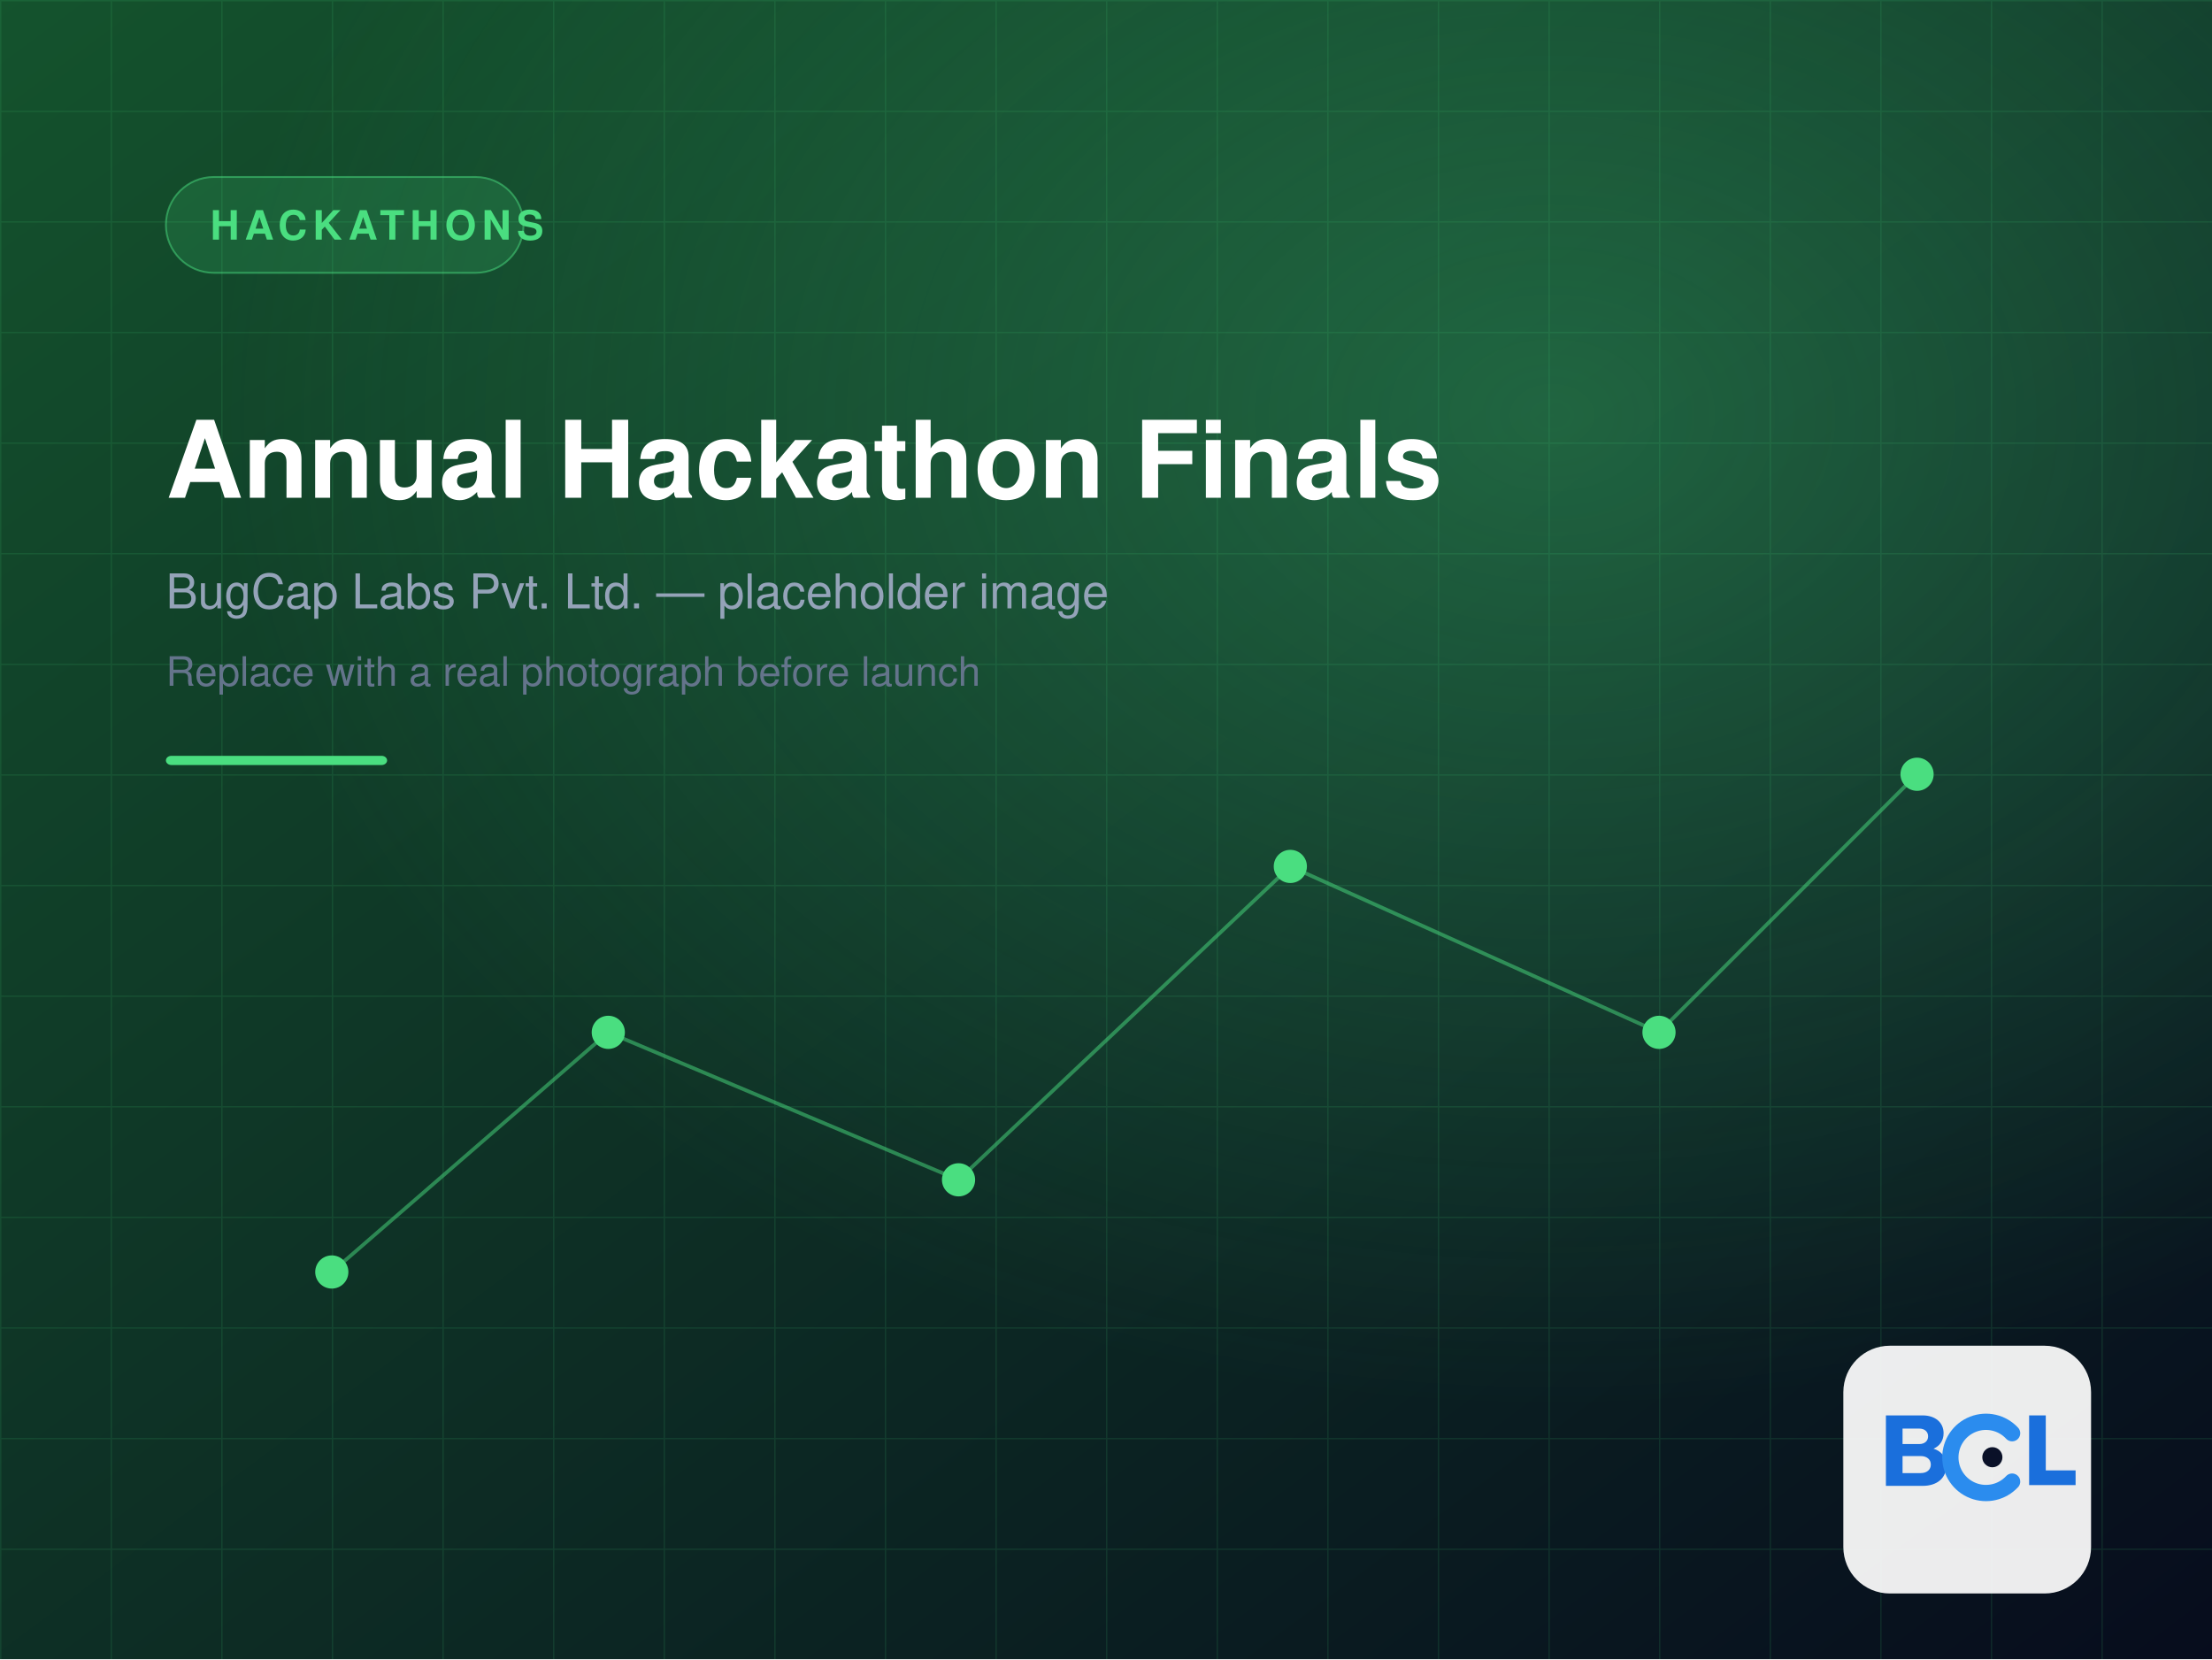
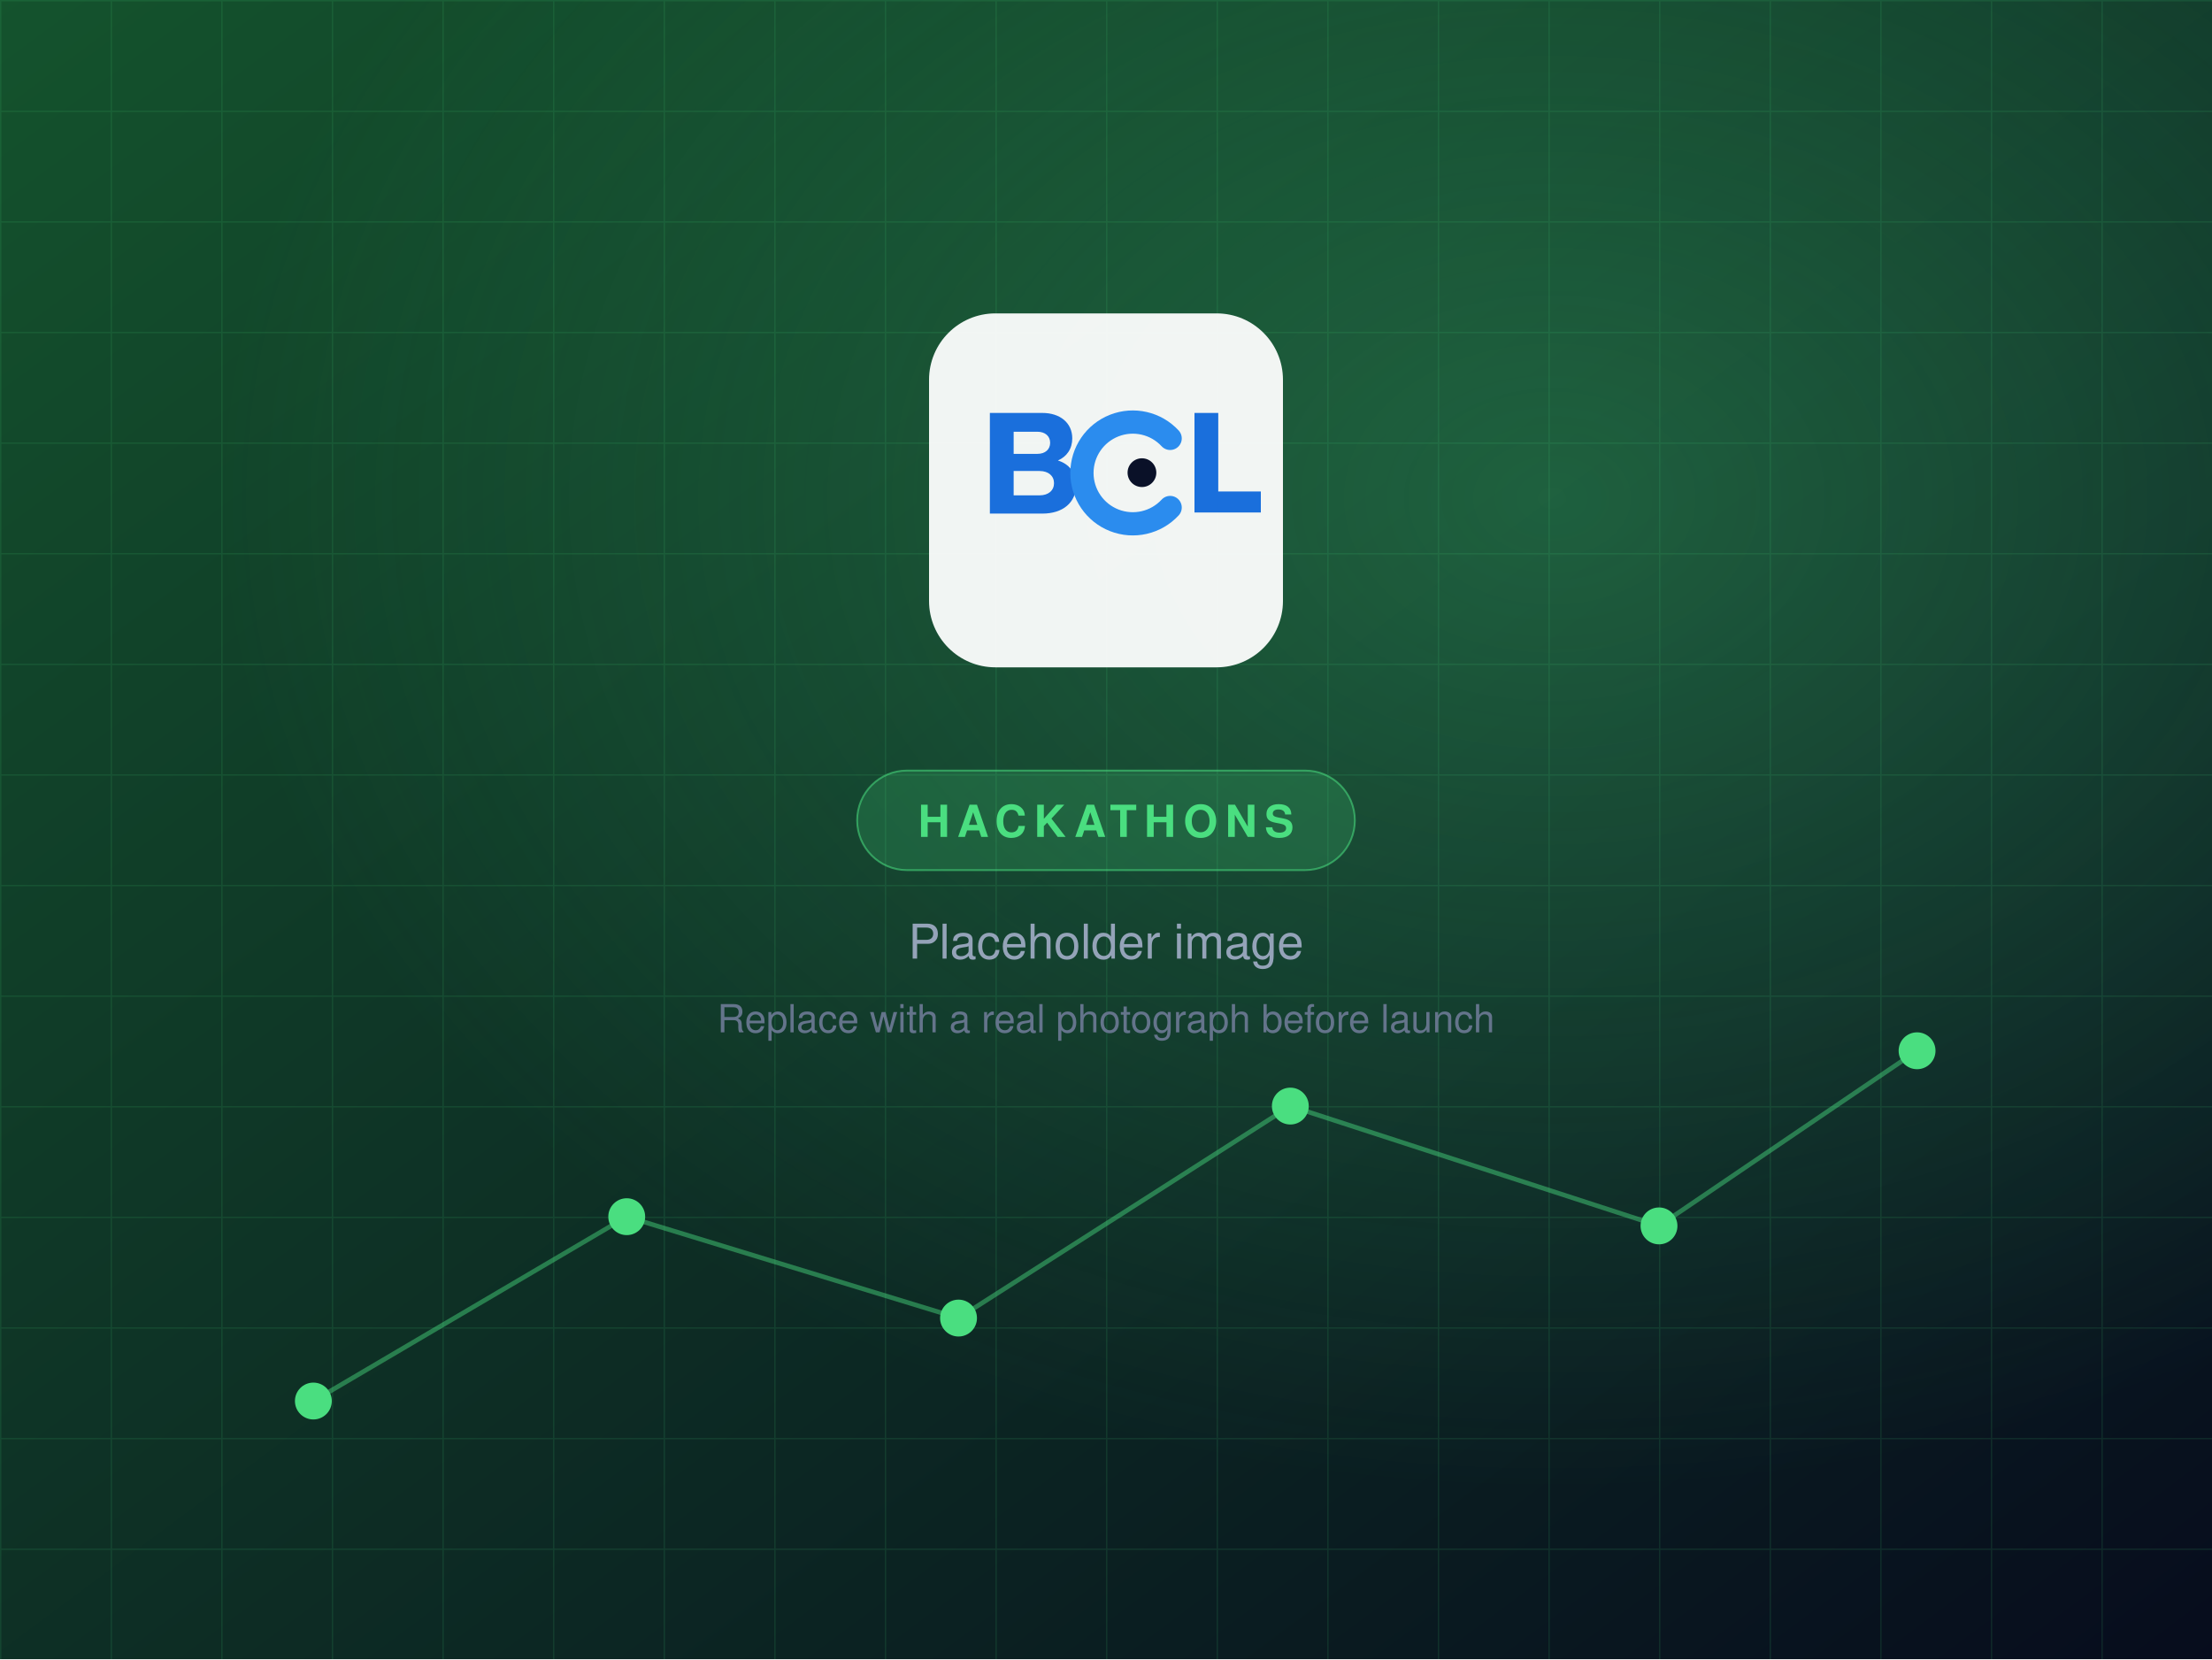
- <svg xmlns="http://www.w3.org/2000/svg" width="1200" height="900" viewBox="0 0 1200 900" role="img" aria-label="Annual Hackathon Finals — placeholder image">
+ <svg xmlns="http://www.w3.org/2000/svg" width="1200" height="900" viewBox="0 0 1200 900" role="img" aria-label="Hackathons placeholder image">
  <defs>
    <linearGradient id="bg7" x1="0" y1="0" x2="1" y2="1">
      <stop offset="0%" stop-color="#14532d" />
      <stop offset="100%" stop-color="#070c1d" />
    </linearGradient>
    <pattern id="grid7" width="60" height="60" patternUnits="userSpaceOnUse">
      <path d="M60 0H0V60" fill="none" stroke="#4ade80" stroke-opacity="0.12" stroke-width="1.5" />
    </pattern>
-     <radialGradient id="glow7" cx="0.7" cy="0.25" r="0.6">
-       <stop offset="0%" stop-color="#4ade80" stop-opacity="0.3" />
+     <radialGradient id="glow7" cx="0.7" cy="0.3" r="0.6">
+       <stop offset="0%" stop-color="#4ade80" stop-opacity="0.28" />
      <stop offset="100%" stop-color="#4ade80" stop-opacity="0" />
    </radialGradient>
  </defs>
  <rect width="1200" height="900" fill="url(#bg7)" />
  <rect width="1200" height="900" fill="url(#grid7)" />
  <rect width="1200" height="900" fill="url(#glow7)" />
-   <g opacity="0.5" stroke="#4ade80" stroke-width="2" fill="none">
-     <path d="M180 690 L330 560 L520 640 L700 470 L900 560 L1040 420" />
+   <g opacity="0.45" stroke="#4ade80" stroke-width="2.5" fill="none">
+     <path d="M170 760 L340 660 L520 715 L700 600 L900 665 L1040 570" />
  </g>
  <g fill="#4ade80">
-     <circle cx="180" cy="690" r="9" />
-     <circle cx="330" cy="560" r="9" />
-     <circle cx="520" cy="640" r="9" />
-     <circle cx="700" cy="470" r="9" />
-     <circle cx="900" cy="560" r="9" />
-     <circle cx="1040" cy="420" r="9" />
+     <circle cx="170" cy="760" r="10" />
+     <circle cx="340" cy="660" r="10" />
+     <circle cx="520" cy="715" r="10" />
+     <circle cx="700" cy="600" r="10" />
+     <circle cx="900" cy="665" r="10" />
+     <circle cx="1040" cy="570" r="10" />
  </g>
-   <rect x="90" y="96" width="194" height="52" rx="26" fill="#4ade80" fill-opacity="0.16" stroke="#4ade80" stroke-opacity="0.5" />
-   <text x="114" y="130" font-family="Segoe UI, Helvetica, Arial, sans-serif" font-size="22" font-weight="600" letter-spacing="3" fill="#4ade80">HACKATHONS</text>
-   <text x="90" y="270" font-family="Poppins, Segoe UI, Helvetica, Arial, sans-serif" font-size="58" font-weight="700" fill="#ffffff">Annual Hackathon Finals</text>
-   <text x="90" y="330" font-family="Segoe UI, Helvetica, Arial, sans-serif" font-size="26" fill="#94a3b8">BugCap Labs Pvt. Ltd. — placeholder image</text>
-   <text x="90" y="372" font-family="Segoe UI, Helvetica, Arial, sans-serif" font-size="22" fill="#64748b">Replace with a real photograph before launch</text>
-   <rect x="90" y="410" width="120" height="5" rx="3" fill="#4ade80" />
-   <g transform="translate(1000 730) scale(2.1)">
-     <rect width="64" height="64" rx="12" fill="#ffffff" fill-opacity="0.92" />
+   <g transform="translate(504 170) scale(3)">
+     <rect width="64" height="64" rx="12" fill="#ffffff" fill-opacity="0.94" />
    <path d="M11 18h9.5c3.2 0 5.4 1.8 5.4 4.6 0 1.9-1 3.3-2.6 4 2 .6 3.3 2.2 3.3 4.4 0 3.2-2.4 5.2-6.1 5.2H11V18Zm4.3 3.4v4h4.3c1.4 0 2.3-.8 2.3-2s-.9-2-2.3-2h-4.3Zm0 7.1v4.4h4.7c1.6 0 2.6-.9 2.6-2.2 0-1.3-1-2.2-2.6-2.2h-4.7Z" fill="#1a6fdc" />
    <path d="M43.6 22.6a9.2 9.2 0 1 0 0 12.5" stroke="#2b8cee" stroke-width="4.2" stroke-linecap="round" fill="none" />
    <path d="M48 18h4.3v14.2H60V36H48V18Z" fill="#1a6fdc" />
    <circle cx="38.5" cy="28.8" r="2.6" fill="#0a1128" />
  </g>
+   <rect x="465" y="418" width="270" height="54" rx="27" fill="#4ade80" fill-opacity="0.18" stroke="#4ade80" stroke-opacity="0.55" />
+   <text x="600" y="454" text-anchor="middle" font-family="Segoe UI, Helvetica, Arial, sans-serif" font-size="24" font-weight="600" letter-spacing="4" fill="#4ade80">HACKATHONS</text>
+   <text x="600" y="520" text-anchor="middle" font-family="Segoe UI, Helvetica, Arial, sans-serif" font-size="26" fill="#94a3b8">Placeholder image</text>
+   <text x="600" y="560" text-anchor="middle" font-family="Segoe UI, Helvetica, Arial, sans-serif" font-size="21" fill="#64748b">Replace with a real photograph before launch</text>
</svg>
